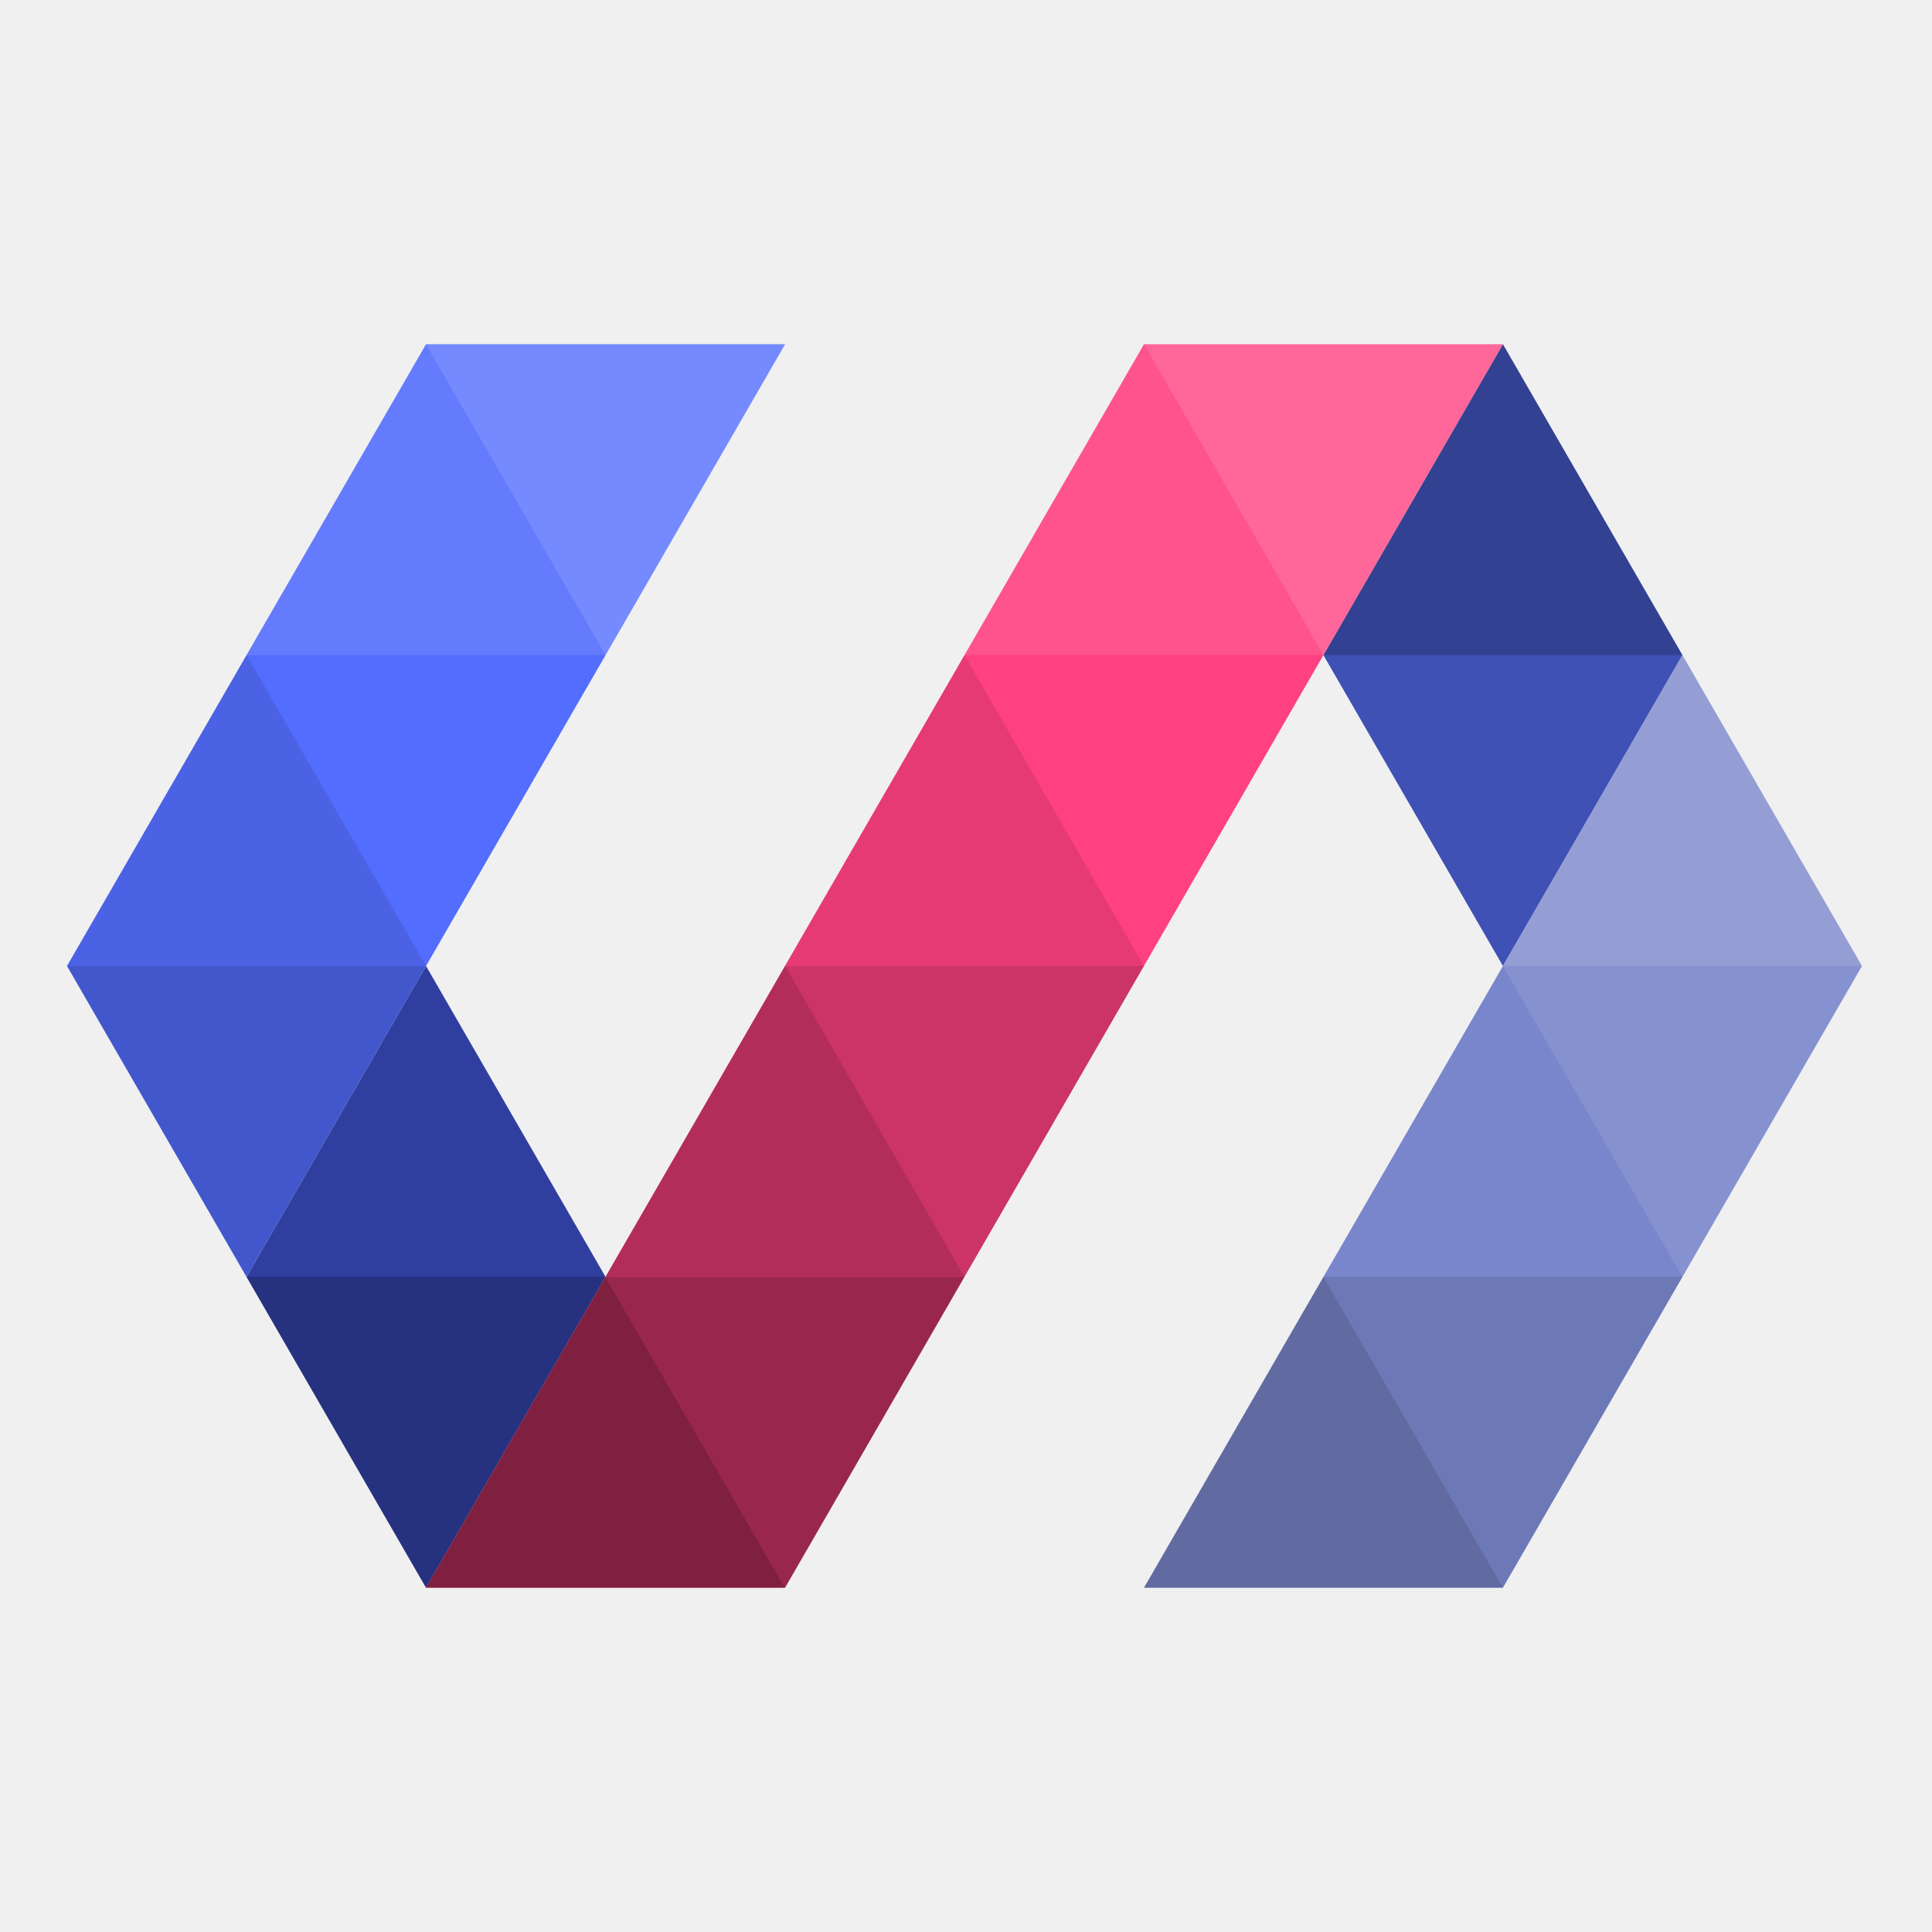
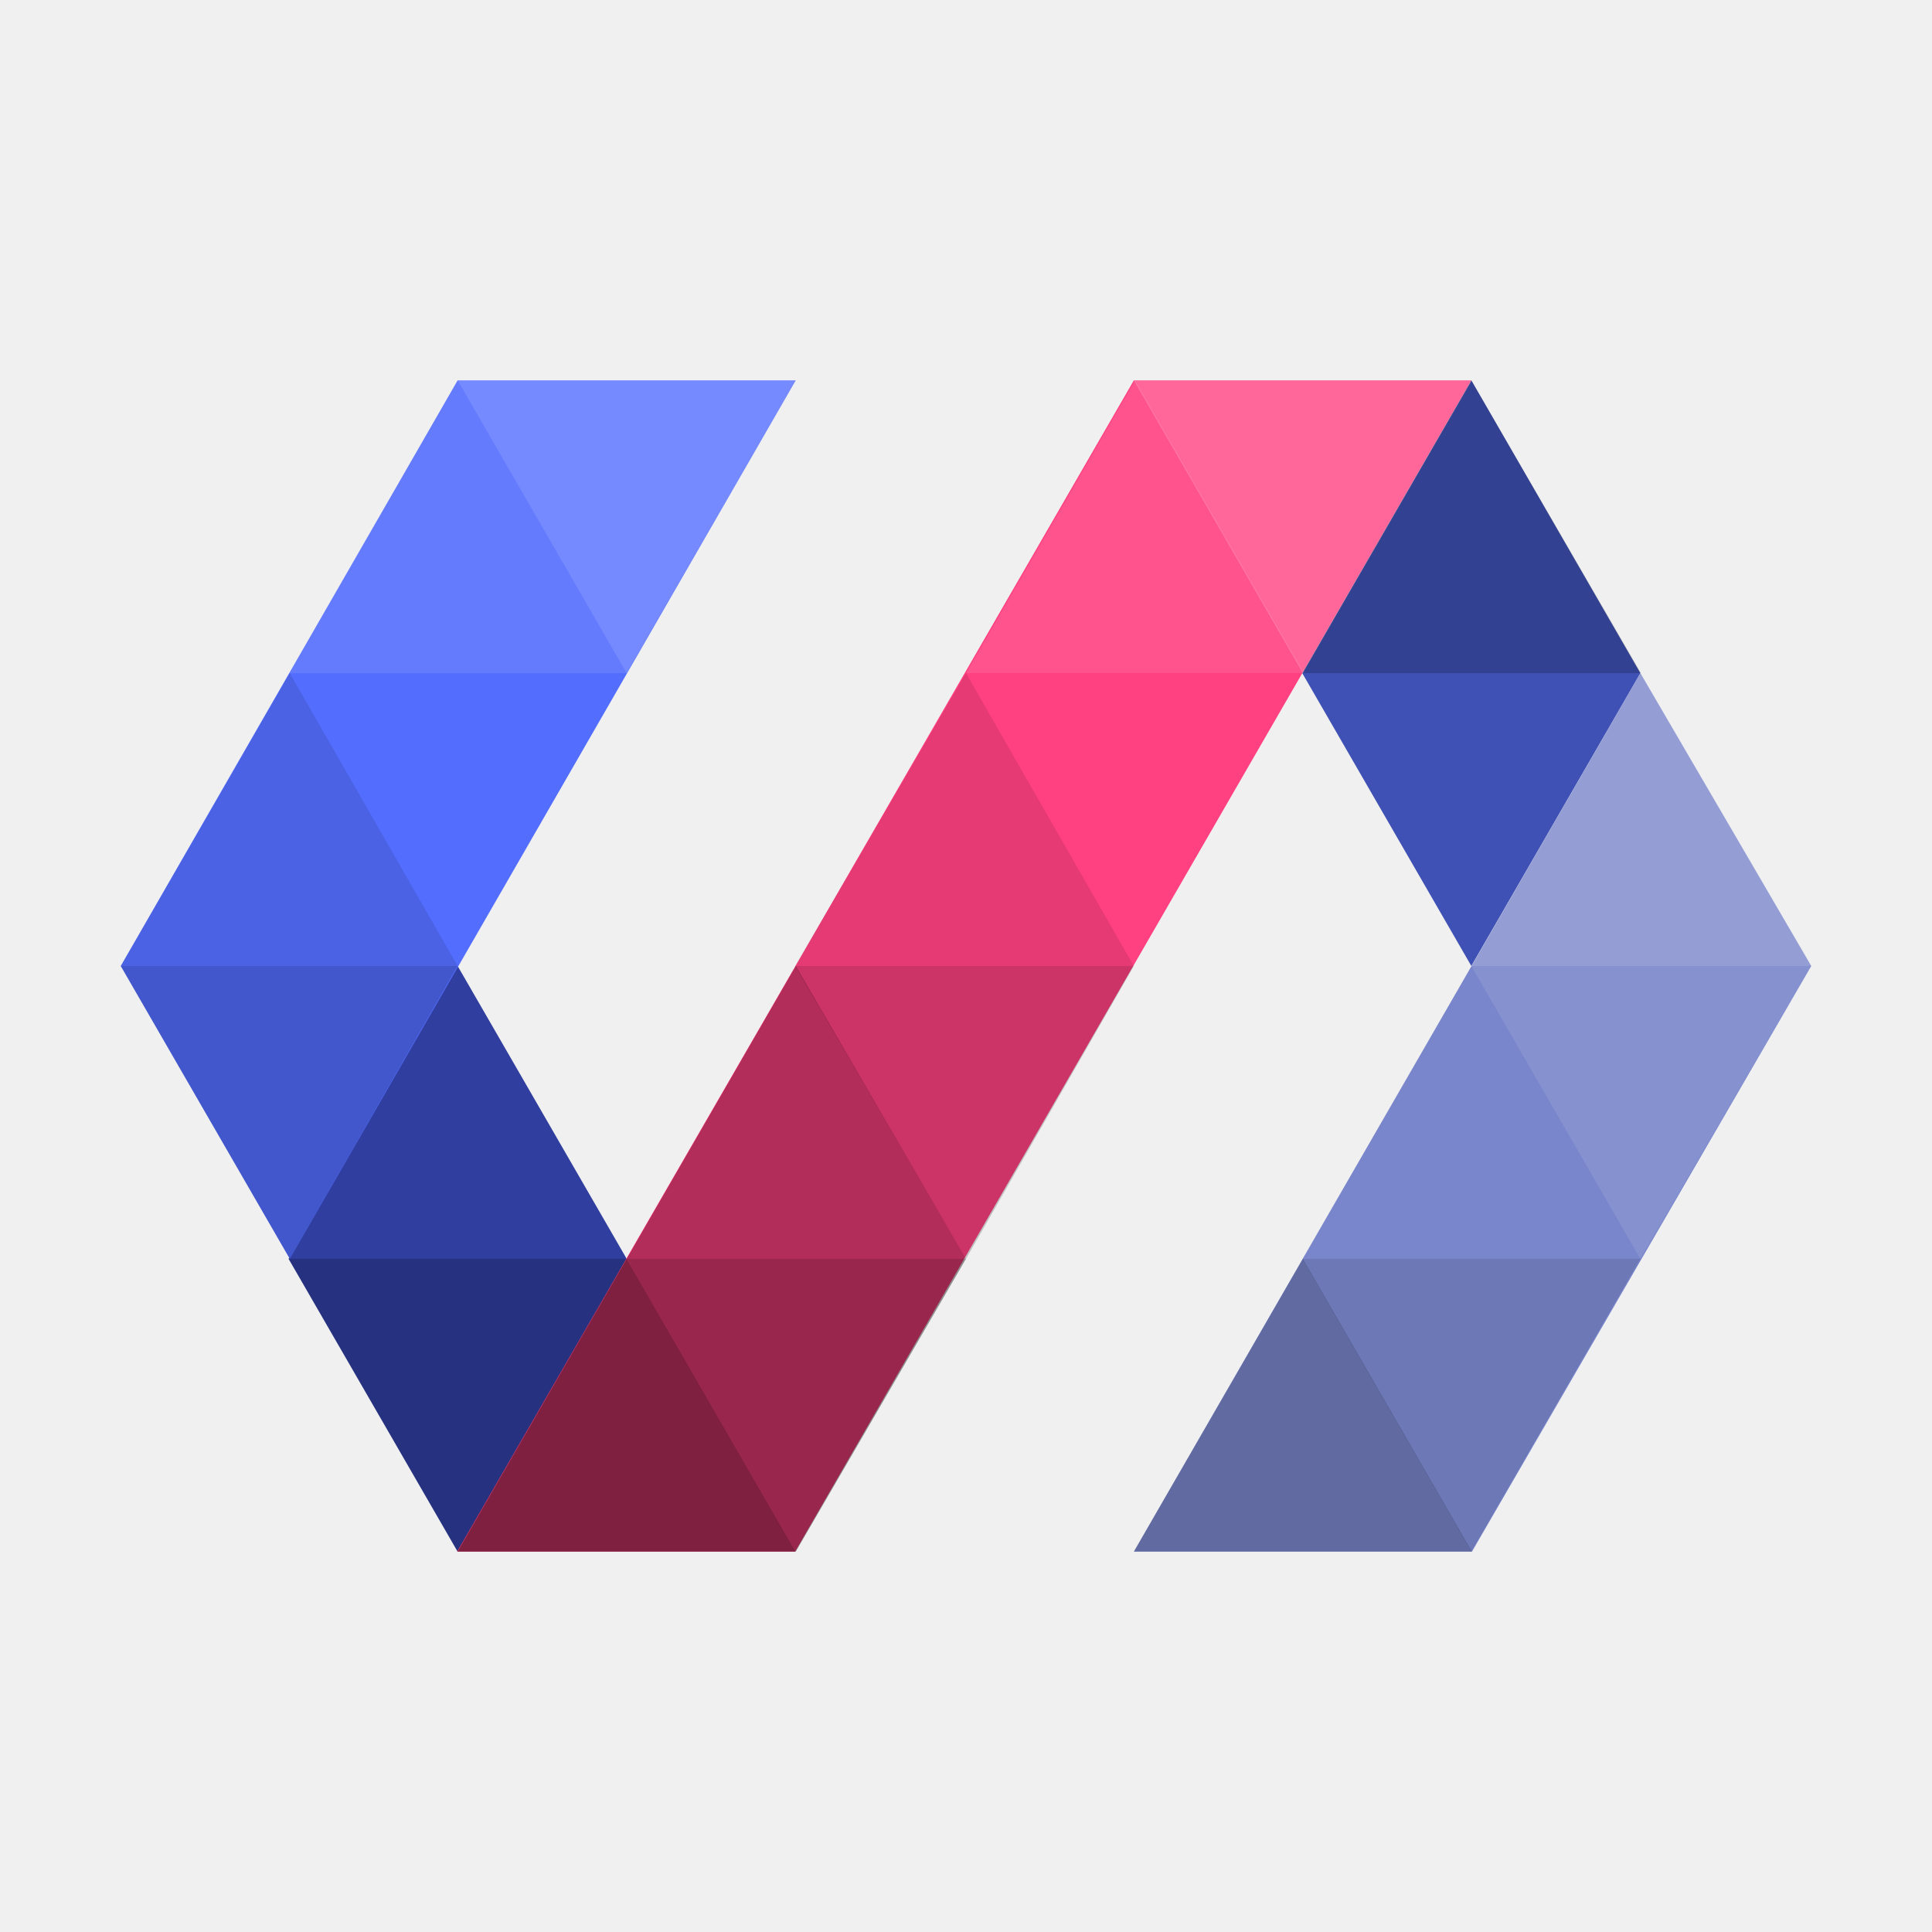
- <svg xmlns="http://www.w3.org/2000/svg" xmlns:xlink="http://www.w3.org/1999/xlink" width="32px" height="32" viewBox="2 0 32 32" preserveAspectRatio="xMinYMin">
-   <symbol id="a" viewBox="0 -40 168 40">
-     <path fill="#303F9F" d="M12.092-20l-3.97-6.875 3.97-6.875 3.97 6.875z" />
-     <path fill="#3F51B5" d="M35.908-6.25l-3.97-6.875L35.908-20l3.97 6.875z" />
-     <path fill="#7986CB" d="M39.877-13.125L27.97-33.75h7.938L43.848-20z" />
-     <path fill="#FF4081" d="M27.97-6.25l-15.88-27.5h7.94l15.876 27.5z" />
-     <path fill="#536DFE" d="M12.092-6.25L4.152-20l3.97-6.875L20.032-6.25z" />
-     <path fill="#FFF" fill-opacity=".2" d="M27.97-6.25l3.968-6.875 3.97 6.875z" />
-     <path fill="#FFF" fill-opacity=".1" d="M24-13.125l3.97 6.875 3.968-6.875z" />
-     <path fill="#FFF" fill-opacity="0" d="M24-13.125L27.97-20l3.968 6.875z" />
-     <path fill-opacity=".1" d="M20.03-20L24-13.125 27.97-20z" />
-     <path fill-opacity=".2" d="M20.03-20L24-26.875 27.97-20z" />
-     <path fill-opacity=".3" d="M16.062-26.875L20.032-20 24-26.875z" />
-     <path fill-opacity=".4" d="M16.062-26.875l3.97-6.875L24-26.875z" />
-     <path fill-opacity=".5" d="M12.092-33.75l3.97 6.875 3.97-6.875z" />
-     <path fill="#FFF" fill-opacity=".2" d="M12.092-6.25l3.97-6.875 3.97 6.875z" />
-     <path fill="#FFF" fill-opacity=".1" d="M8.123-13.125l3.97 6.875 3.97-6.875z" />
-     <path fill="#FFF" fill-opacity="0" d="M8.123-13.125L12.093-20l3.97 6.875z" />
-     <path fill-opacity=".1" d="M4.153-20l3.97 6.875L12.093-20z" />
-     <path fill-opacity=".2" d="M4.153-20l3.97-6.875L12.093-20z" />
-     <path fill="#FFF" fill-opacity="0" d="M16.062-26.875L12.092-20l-3.97-6.875z" />
-     <path fill-opacity=".2" d="M16.062-26.875l-3.97-6.875-3.97 6.875zm23.815 13.75l-3.97 6.875-3.97-6.875z" />
-     <path fill="#FFF" fill-opacity="0" d="M39.877-13.125L35.907-20l-3.97 6.875z" />
-     <path fill="#FFF" fill-opacity=".2" d="M35.908-20l3.97 6.875L43.848-20z" />
-     <path fill="#FFF" fill-opacity=".1" d="M35.908-20l3.97-6.875L43.848-20z" />
-     <path fill="#FFF" fill-opacity="0" d="M31.938-26.875L35.908-20l3.97-6.875z" />
-     <path fill-opacity=".1" d="M31.938-26.875l3.97-6.875 3.97 6.875z" />
-     <path fill-opacity=".2" d="M27.97-33.75l3.968 6.875 3.97-6.875z" />
-     <path fill="none" d="M44-40H4V0h40z" />
-     <path fill="none" d="M168-40H0V0h168z" />
-   </symbol>
-   <use width="168" height="40" y="-40" transform="matrix(0.7489502, 0, 0, -0.7489502, 0.000001269989, 1.020996)" overflow="visible" xlink:href="#a" />
+ <svg xmlns="http://www.w3.org/2000/svg" viewBox="0 0 32 32">
+   <g id="polymer">
+     <path d="M7.58,16l-2.8,4.85,2.8,4.85,2.8-4.85Z" style="fill:#303f9f" />
+     <path d="M24.37,6.3l-2.8,4.85L24.37,16l2.8-4.85Z" style="fill:#3f51b5" />
+     <path d="M27.17,11.15,18.78,25.7h5.6L30,16Z" style="fill:#7986cb" />
+     <path d="M18.78,6.3,7.57,25.7h5.6L24.37,6.3Z" style="fill:#ff4081" />
+     <path d="M7.58,6.3,2,16l2.8,4.85L13.18,6.3Z" style="fill:#536dfe" />
+     <path d="M18.78,6.3l2.8,4.85,2.8-4.85Z" style="fill:#fff;fill-opacity:0.2" />
+     <path d="M16,11.15l2.8-4.85,2.8,4.85Z" style="fill:#fff;fill-opacity:0.1" />
+     <path d="M16,11.15,18.78,16l2.8-4.85Z" style="fill:#fff;fill-opacity:0" />
+     <path d="M13.17,16,16,11.15,18.78,16Z" style="fill-opacity:0.1" />
+     <path d="M13.17,16,16,20.85,18.78,16Z" style="fill-opacity:0.2" />
+     <path d="M10.38,20.85,13.18,16,16,20.85Z" style="fill-opacity:0.3" />
+     <path d="M10.38,20.85l2.8,4.85L16,20.85Z" style="fill-opacity:0.4" />
+     <path d="M7.58,25.7l2.8-4.85,2.8,4.85Z" style="fill-opacity:0.5" />
+     <path d="M7.58,6.3l2.8,4.85,2.8-4.85Z" style="fill:#fff;fill-opacity:0.2" />
+     <path d="M4.78,11.15,7.58,6.3l2.8,4.85Z" style="fill:#fff;fill-opacity:0.1" />
+     <path d="M4.78,11.15,7.58,16l2.8-4.85Z" style="fill:#fff;fill-opacity:0" />
+     <path d="M2,16l2.8-4.85L7.58,16Z" style="fill-opacity:0.1" />
+     <path d="M2,16l2.8,4.85L7.58,16Z" style="fill-opacity:0.2" />
+     <path d="M10.38,20.85,7.58,16l-2.8,4.85Z" style="fill:#fff;fill-opacity:0" />
+     <path d="M10.38,20.85,7.58,25.7l-2.8-4.85Zm16.8-9.7L24.37,6.3l-2.8,4.85Z" style="fill-opacity:0.2" />
+     <path d="M27.17,11.15,24.37,16l-2.8-4.85Z" style="fill:#fff;fill-opacity:0" />
+     <path d="M24.37,16l2.8-4.85L30,16Z" style="fill:#fff;fill-opacity:0.2" />
+     <path d="M24.37,16l2.8,4.85L30,16Z" style="fill:#fff;fill-opacity:0.1" />
+     <path d="M21.57,20.85,24.37,16l2.8,4.85Z" style="fill:#fff;fill-opacity:0" />
+     <path d="M21.57,20.85l2.8,4.85,2.8-4.85Z" style="fill-opacity:0.1" />
+     <path d="M18.78,25.7l2.8-4.85,2.8,4.85Z" style="fill-opacity:0.2" />
+   </g>
</svg>
